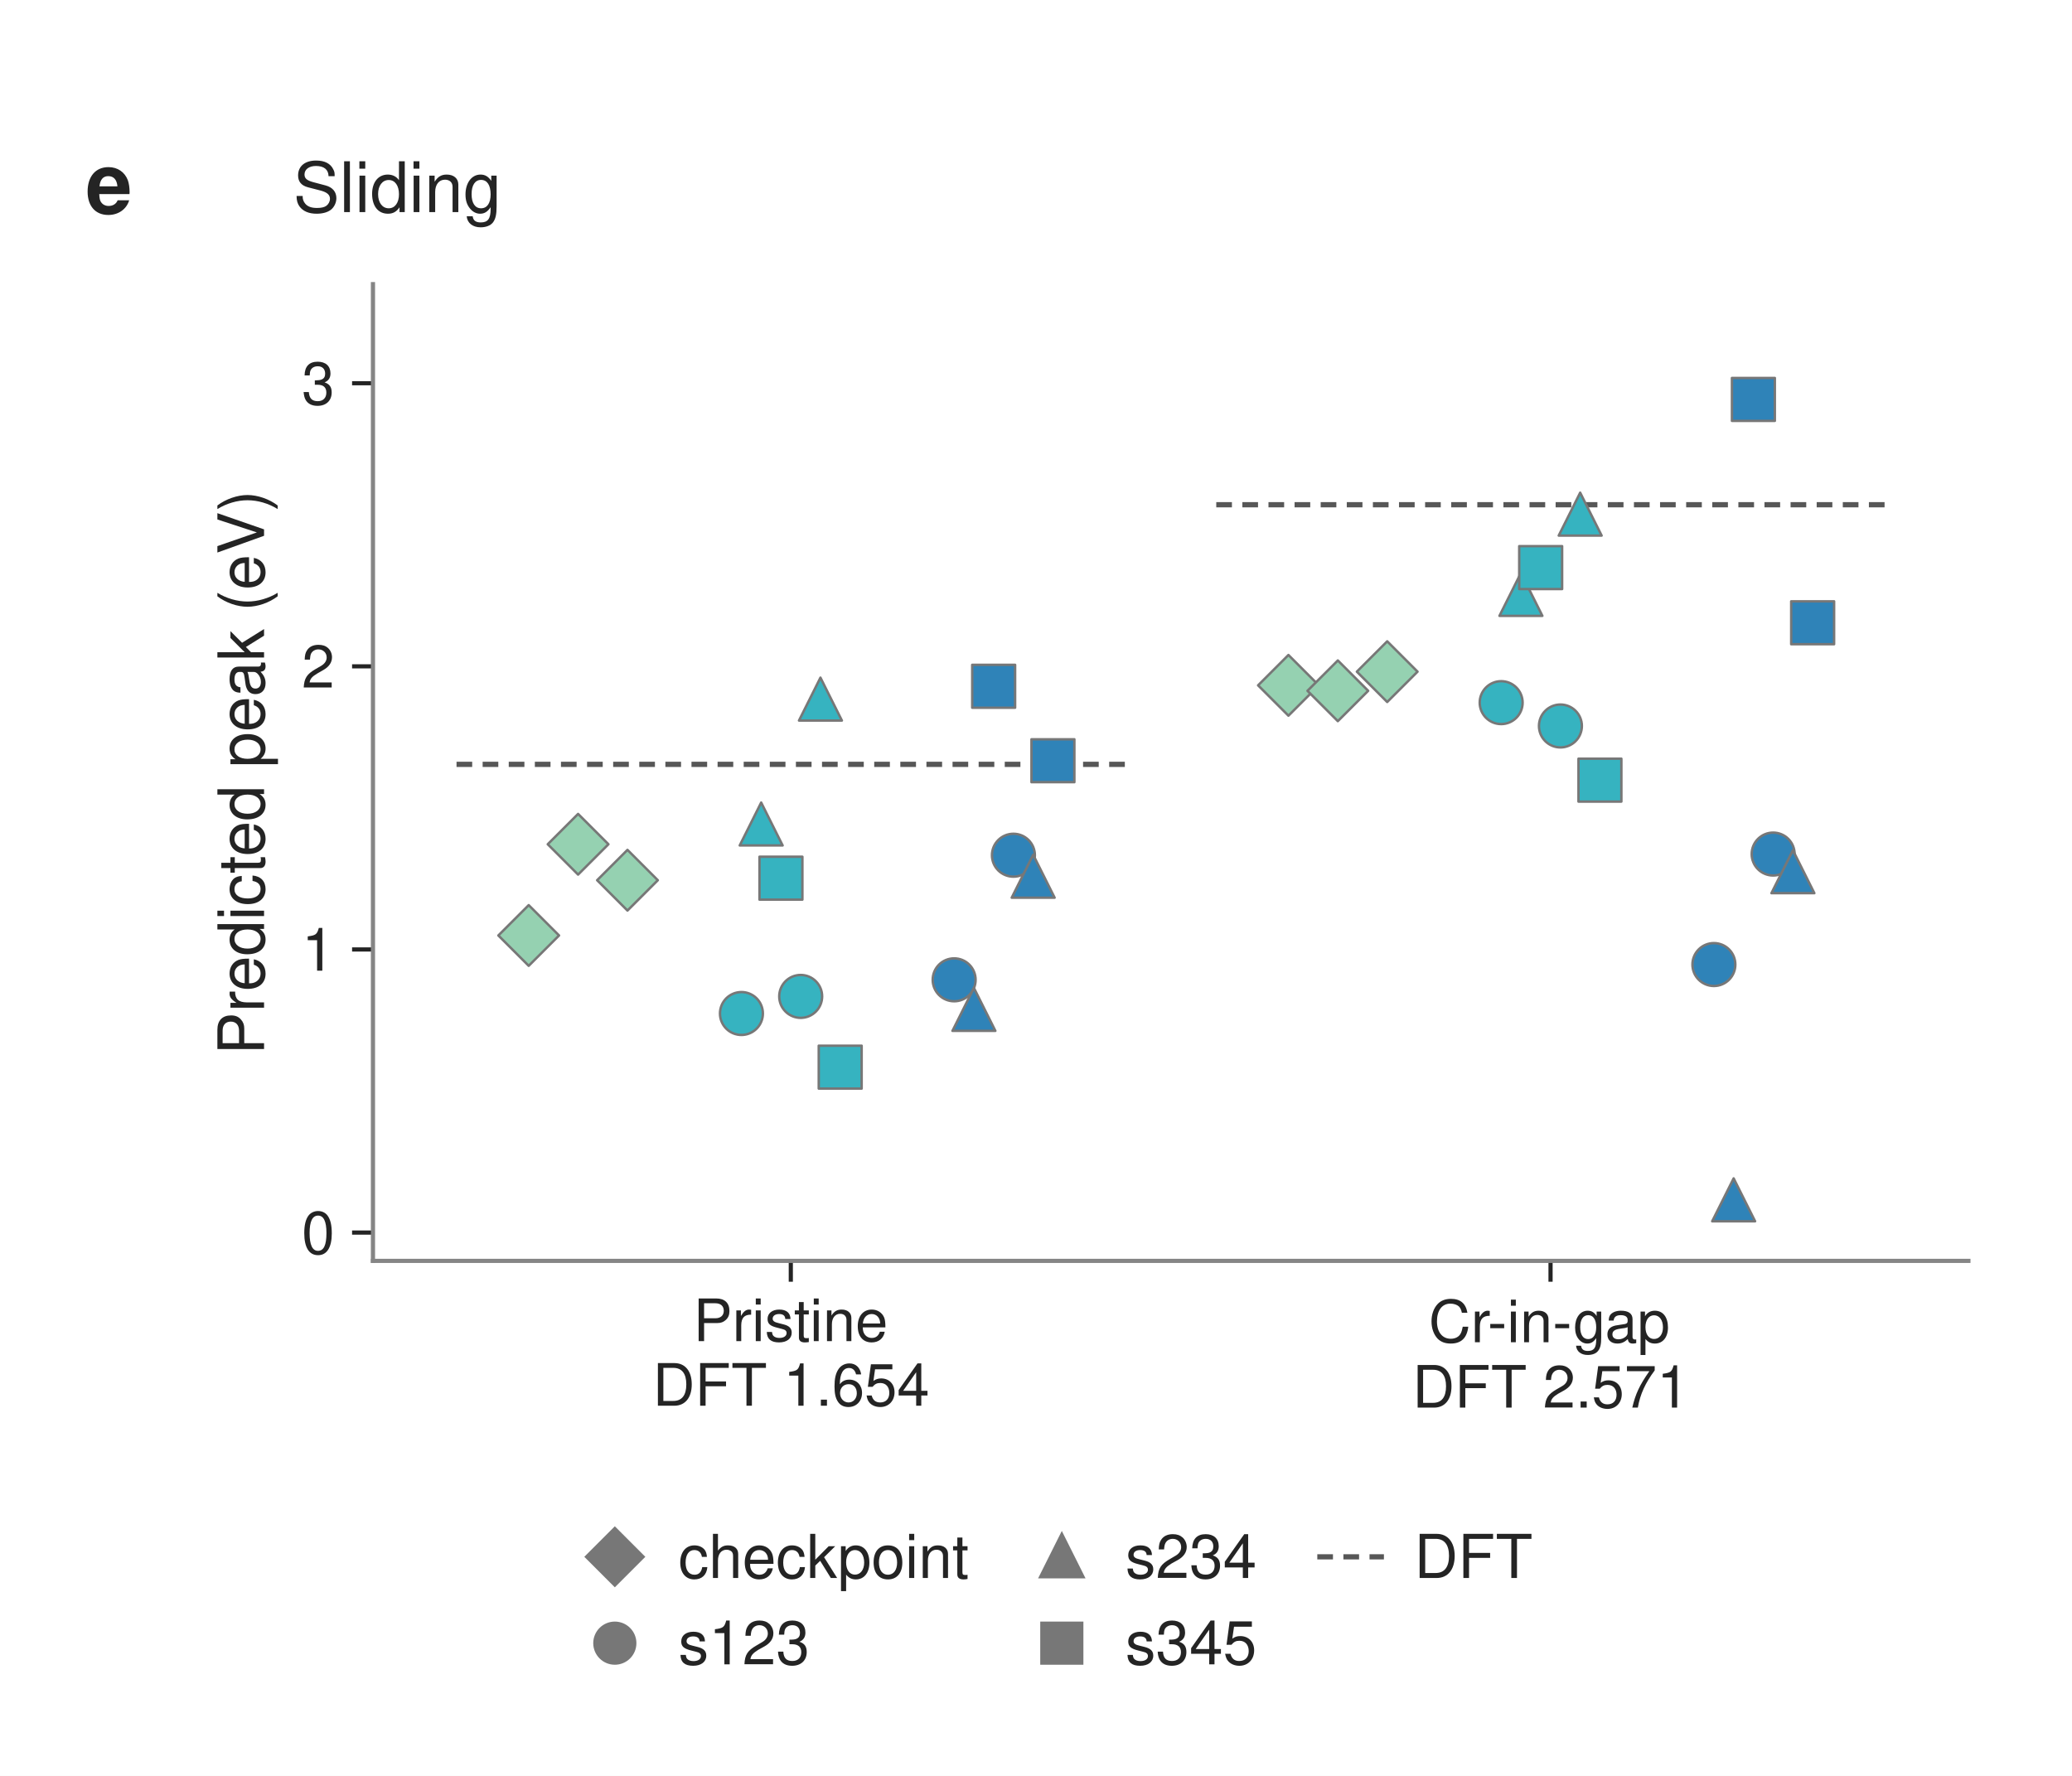
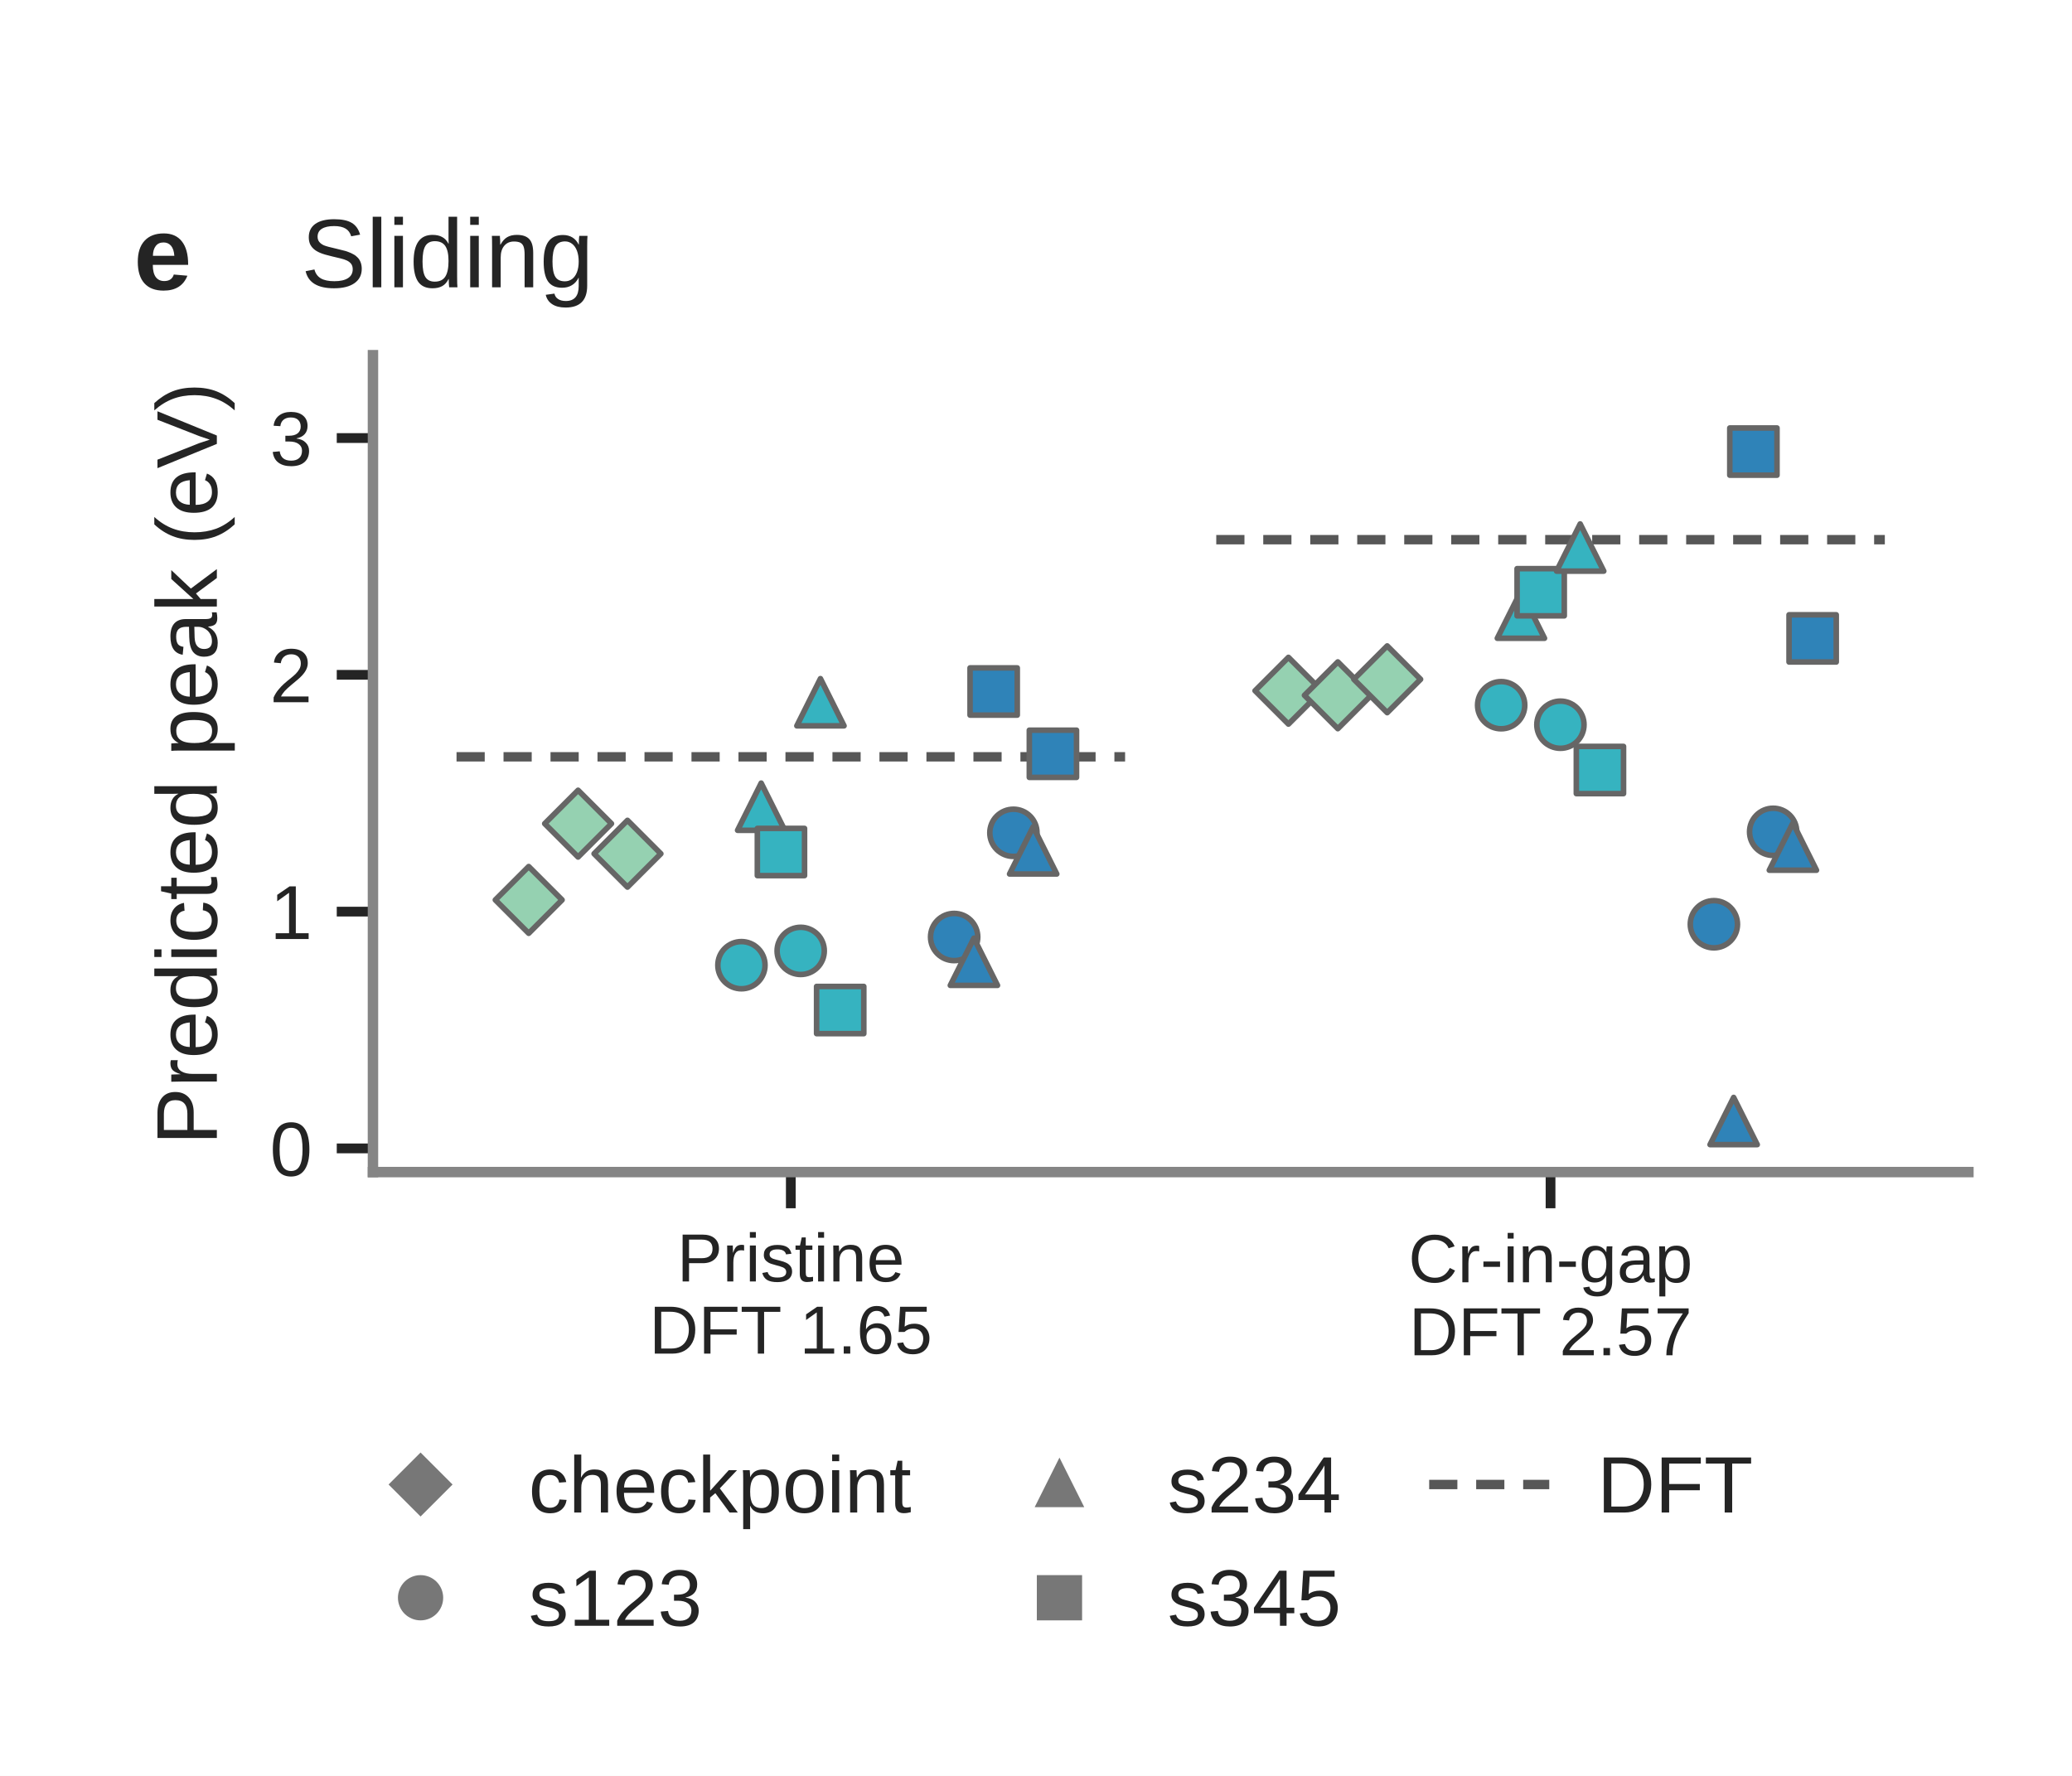
<svg xmlns="http://www.w3.org/2000/svg" xmlns:xlink="http://www.w3.org/1999/xlink" width="297.638pt" height="255.118pt" viewBox="0 0 297.638 255.118" version="1.1">
  <defs>
    <style type="text/css">*{stroke-linejoin: round; stroke-linecap: butt}</style>
  </defs>
  <g id="figure_1">
    <g id="patch_1">
      <path d="M 0 255.118  L 297.638 255.118  L 297.638 0  L 0 0  z " style="fill: #ffffff" />
    </g>
    <g id="axes_1">
      <g id="patch_2">
-         <path d="M 53.575 181.134  L 282.756 181.134  L 282.756 40.819  L 53.575 40.819  z " style="fill: #ffffff" />
+         <path d="M 53.575 168.378  L 282.756 168.378  L 282.756 51.024  L 53.575 51.024  z " style="fill: #ffffff" />
      </g>
      <g id="matplotlib.axis_1">
        <g id="xtick_1">
          <g id="line2d_1">
            <defs>
-               <path id="md41ca36356" d="M 0 0  L 0 3  " style="stroke: #242424; stroke-width: 0.6" />
+               <path id="m2cae47f222" d="M 0 0  L 0 5.2  " style="stroke: #242424; stroke-width: 1.4" />
            </defs>
            <g>
-               <use xlink:href="#md41ca36356" x="113.598" y="181.134" style="fill: #242424; stroke: #242424; stroke-width: 0.6" />
+               <use xlink:href="#m2cae47f222" x="113.598" y="168.378" style="fill: #242424; stroke: #242424; stroke-width: 1.4" />
            </g>
          </g>
          <g id="text_1">
-             <text style="fill: #242424; font: 8.4px 'Helvetica'" transform="translate(99.59405 192.6595)">Pristine</text>
-             <text style="fill: #242424; font: 8.4px 'Helvetica'" transform="translate(93.75867 201.9425)">DFT 1.654</text>
+             <text style="fill: #242424; font: 9.8px 'Arial'" transform="translate(97.25999 184.0926)">Pristine</text>
+             <text style="fill: #242424; font: 9.8px 'Arial'" transform="translate(93.26266 194.4579)">DFT 1.65</text>
          </g>
        </g>
        <g id="xtick_2">
          <g id="line2d_2">
            <g>
-               <use xlink:href="#md41ca36356" x="222.732" y="181.134" style="fill: #242424; stroke: #242424; stroke-width: 0.6" />
+               <use xlink:href="#m2cae47f222" x="222.732" y="168.378" style="fill: #242424; stroke: #242424; stroke-width: 1.4" />
            </g>
          </g>
          <g id="text_2">
-             <text style="fill: #242424; font: 8.4px 'Helvetica'" transform="translate(205.2281 192.8236)">Cr-in-gap</text>
-             <text style="fill: #242424; font: 8.4px 'Helvetica'" transform="translate(202.8925 202.2142)">DFT 2.571</text>
+             <text style="fill: #242424; font: 9.8px 'Arial'" transform="translate(202.3108 184.212)">Cr-in-gap</text>
+             <text style="fill: #242424; font: 9.8px 'Arial'" transform="translate(202.3965 194.6922)">DFT 2.57</text>
          </g>
        </g>
      </g>
      <g id="matplotlib.axis_2">
        <g id="ytick_1">
          <g id="line2d_3">
            <defs>
-               <path id="m71504fbf93" d="M 0 0  L -3 0  " style="stroke: #242424; stroke-width: 0.6" />
+               <path id="mdd673caa82" d="M 0 0  L -5.2 0  " style="stroke: #242424; stroke-width: 1.4" />
            </defs>
            <g>
-               <use xlink:href="#m71504fbf93" x="53.575" y="177.067" style="fill: #242424; stroke: #242424; stroke-width: 0.6" />
+               <use xlink:href="#mdd673caa82" x="53.575" y="164.976" style="fill: #242424; stroke: #242424; stroke-width: 1.4" />
            </g>
          </g>
          <g id="text_3">
-             <text style="fill: #242424; font: 8.5px 'Helvetica'; text-anchor: end" x="48.075" y="180.115" transform="rotate(-0 48.0748 180.1155)">0</text>
+             <text style="fill: #242424; font: 11px 'Arial'; text-anchor: end" x="44.875" y="168.913" transform="rotate(-0 44.8748 168.9132)">0</text>
          </g>
        </g>
        <g id="ytick_2">
          <g id="line2d_4">
            <g>
-               <use xlink:href="#m71504fbf93" x="53.575" y="136.396" style="fill: #242424; stroke: #242424; stroke-width: 0.6" />
+               <use xlink:href="#mdd673caa82" x="53.575" y="130.961" style="fill: #242424; stroke: #242424; stroke-width: 1.4" />
            </g>
          </g>
          <g id="text_4">
-             <text style="fill: #242424; font: 8.5px 'Helvetica'; text-anchor: end" x="48.075" y="139.444" transform="rotate(-0 48.0748 139.4445)">1</text>
+             <text style="fill: #242424; font: 11px 'Arial'; text-anchor: end" x="44.875" y="134.897" transform="rotate(-0 44.8748 134.8974)">1</text>
          </g>
        </g>
        <g id="ytick_3">
          <g id="line2d_5">
            <g>
-               <use xlink:href="#m71504fbf93" x="53.575" y="95.725" style="fill: #242424; stroke: #242424; stroke-width: 0.6" />
+               <use xlink:href="#mdd673caa82" x="53.575" y="96.945" style="fill: #242424; stroke: #242424; stroke-width: 1.4" />
            </g>
          </g>
          <g id="text_5">
-             <text style="fill: #242424; font: 8.5px 'Helvetica'; text-anchor: end" x="48.075" y="98.773" transform="rotate(-0 48.0748 98.77346)">2</text>
+             <text style="fill: #242424; font: 11px 'Arial'; text-anchor: end" x="44.875" y="100.882" transform="rotate(-0 44.8748 100.8817)">2</text>
          </g>
        </g>
        <g id="ytick_4">
          <g id="line2d_6">
            <g>
-               <use xlink:href="#m71504fbf93" x="53.575" y="55.054" style="fill: #242424; stroke: #242424; stroke-width: 0.6" />
+               <use xlink:href="#mdd673caa82" x="53.575" y="62.929" style="fill: #242424; stroke: #242424; stroke-width: 1.4" />
            </g>
          </g>
          <g id="text_6">
-             <text style="fill: #242424; font: 8.5px 'Helvetica'; text-anchor: end" x="48.075" y="58.102" transform="rotate(-0 48.0748 58.10246)">3</text>
+             <text style="fill: #242424; font: 11px 'Arial'; text-anchor: end" x="44.875" y="66.866" transform="rotate(-0 44.8748 66.86593)">3</text>
          </g>
        </g>
        <g id="text_7">
-           <text style="fill: #242424; font: 9.2px 'Helvetica'; text-anchor: middle" x="37.93" y="110.976" transform="rotate(-90 37.93038 110.9764)">Predicted peak (eV)</text>
+           <text style="fill: #242424; font: 12.4px 'Arial'; text-anchor: middle" x="31.148" y="109.701" transform="rotate(-90 31.14796 109.7008)">Predicted peak (eV)</text>
        </g>
      </g>
      <g id="line2d_7">
-         <path d="M 65.58 109.804  L 161.617 109.804  " clip-path="url(#p716c515383)" style="fill: none; stroke-dasharray: 2.25,1.5; stroke-dashoffset: 0; stroke: #575757; stroke-width: 0.75" />
+         <path d="M 65.58 108.72  L 161.617 108.72  " clip-path="url(#p97555e9d93)" style="fill: none; stroke-dasharray: 4.05,2.7; stroke-dashoffset: 0; stroke: #575757; stroke-width: 1.35" />
      </g>
      <g id="line2d_8">
-         <path d="M 174.713 72.509  L 270.751 72.509  " clip-path="url(#p716c515383)" style="fill: none; stroke-dasharray: 2.25,1.5; stroke-dashoffset: 0; stroke: #575757; stroke-width: 0.75" />
+         <path d="M 174.713 77.528  L 270.751 77.528  " clip-path="url(#p97555e9d93)" style="fill: none; stroke-dasharray: 4.05,2.7; stroke-dashoffset: 0; stroke: #575757; stroke-width: 1.35" />
      </g>
      <g id="patch_3">
-         <path d="M 53.575 181.134  L 53.575 40.819  " style="fill: none; stroke: #858585; stroke-width: 0.6; stroke-linejoin: miter; stroke-linecap: square" />
+         <path d="M 53.575 168.378  L 53.575 51.024  " style="fill: none; stroke: #858585; stroke-width: 1.5; stroke-linejoin: miter; stroke-linecap: square" />
      </g>
      <g id="patch_4">
-         <path d="M 53.575 181.134  L 282.756 181.134  " style="fill: none; stroke: #858585; stroke-width: 0.6; stroke-linejoin: miter; stroke-linecap: square" />
+         <path d="M 53.575 168.378  L 282.756 168.378  " style="fill: none; stroke: #858585; stroke-width: 1.5; stroke-linejoin: miter; stroke-linecap: square" />
      </g>
      <g id="text_8">
-         <text style="fill: #242424; font: 700 12px 'Helvetica'; text-anchor: start" x="12.322" y="30.6" transform="rotate(-0 12.32221 30.60033)">e</text>
+         <text style="fill: #242424; font: 700 15px 'Arial'; text-anchor: start" x="19.198" y="41.609" transform="rotate(-0 19.19764 41.60898)">e</text>
      </g>
      <g id="text_9">
-         <text style="fill: #242424; font: 10px 'Helvetica'; text-anchor: start" x="42.116" y="30.468" transform="rotate(-0 42.11575 30.46813)">Sliding</text>
+         <text style="fill: #242424; font: 14px 'Arial'; text-anchor: start" x="43.262" y="41.271" transform="rotate(-0 43.26165 41.27051)">Sliding</text>
      </g>
      <g id="PathCollection_1">
        <defs>
-           <path id="md15df1720f" d="M -0 4.359  L 4.359 0  L 0 -4.359  L -4.359 -0  z " style="stroke: #777777; stroke-width: 0.35" />
-         </defs>
-         <g>
-           <use xlink:href="#md15df1720f" x="75.947" y="134.387" style="fill: #95d1b1; stroke: #777777; stroke-width: 0.35" />
+           <path id="m6e00627e28" d="M -0 4.796  L 4.796 0  L 0 -4.796  L -4.796 -0  z " style="stroke: #666666; stroke-width: 0.8" />
+         </defs>
+         <g>
+           <use xlink:href="#m6e00627e28" x="75.947" y="129.28" style="fill: #95d1b1; stroke: #666666; stroke-width: 0.8" />
        </g>
      </g>
      <g id="PathCollection_2">
        <g>
-           <use xlink:href="#md15df1720f" x="83.041" y="121.284" style="fill: #95d1b1; stroke: #777777; stroke-width: 0.35" />
+           <use xlink:href="#m6e00627e28" x="83.041" y="118.321" style="fill: #95d1b1; stroke: #666666; stroke-width: 0.8" />
        </g>
      </g>
      <g id="PathCollection_3">
        <g>
-           <use xlink:href="#md15df1720f" x="90.135" y="126.45" style="fill: #95d1b1; stroke: #777777; stroke-width: 0.35" />
+           <use xlink:href="#m6e00627e28" x="90.135" y="122.642" style="fill: #95d1b1; stroke: #666666; stroke-width: 0.8" />
        </g>
      </g>
      <g id="PathCollection_4">
        <defs>
-           <path id="m7b1d25d944" d="M 0 3.082  C 0.817 3.082 1.601 2.757 2.179 2.179  C 2.757 1.601 3.082 0.817 3.082 0  C 3.082 -0.817 2.757 -1.601 2.179 -2.179  C 1.601 -2.757 0.817 -3.082 0 -3.082  C -0.817 -3.082 -1.601 -2.757 -2.179 -2.179  C -2.757 -1.601 -3.082 -0.817 -3.082 0  C -3.082 0.817 -2.757 1.601 -2.179 2.179  C -1.601 2.757 -0.817 3.082 0 3.082  z " style="stroke: #777777; stroke-width: 0.35" />
-         </defs>
-         <g>
-           <use xlink:href="#m7b1d25d944" x="106.505" y="145.597" style="fill: #36b3c0; stroke: #777777; stroke-width: 0.35" />
+           <path id="m674aa6b2c8" d="M 0 3.391  C 0.899 3.391 1.762 3.034 2.398 2.398  C 3.034 1.762 3.391 0.899 3.391 0  C 3.391 -0.899 3.034 -1.762 2.398 -2.398  C 1.762 -3.034 0.899 -3.391 0 -3.391  C -0.899 -3.391 -1.762 -3.034 -2.398 -2.398  C -3.034 -1.762 -3.391 -0.899 -3.391 0  C -3.391 0.899 -3.034 1.762 -2.398 2.398  C -1.762 3.034 -0.899 3.391 0 3.391  z " style="stroke: #666666; stroke-width: 0.8" />
+         </defs>
+         <g>
+           <use xlink:href="#m674aa6b2c8" x="106.505" y="138.656" style="fill: #36b3c0; stroke: #666666; stroke-width: 0.8" />
        </g>
      </g>
      <g id="PathCollection_5">
        <defs>
-           <path id="m828675260b" d="M 0 -3.082  L -3.082 3.082  L 3.082 3.082  z " style="stroke: #777777; stroke-width: 0.35" />
-         </defs>
-         <g>
-           <use xlink:href="#m828675260b" x="109.342" y="118.374" style="fill: #36b3c0; stroke: #777777; stroke-width: 0.35" />
+           <path id="mac164a049f" d="M 0 -3.391  L -3.391 3.391  L 3.391 3.391  z " style="stroke: #666666; stroke-width: 0.8" />
+         </defs>
+         <g>
+           <use xlink:href="#mac164a049f" x="109.342" y="115.888" style="fill: #36b3c0; stroke: #666666; stroke-width: 0.8" />
        </g>
      </g>
      <g id="PathCollection_6">
        <defs>
-           <path id="m3b79dcbb8c" d="M -3.082 3.082  L 3.082 3.082  L 3.082 -3.082  L -3.082 -3.082  z " style="stroke: #777777; stroke-width: 0.35" />
-         </defs>
-         <g>
-           <use xlink:href="#m3b79dcbb8c" x="112.18" y="126.157" style="fill: #36b3c0; stroke: #777777; stroke-width: 0.35" />
+           <path id="m5f9d4aa6f6" d="M -3.391 3.391  L 3.391 3.391  L 3.391 -3.391  L -3.391 -3.391  z " style="stroke: #666666; stroke-width: 0.8" />
+         </defs>
+         <g>
+           <use xlink:href="#m5f9d4aa6f6" x="112.18" y="122.397" style="fill: #36b3c0; stroke: #666666; stroke-width: 0.8" />
        </g>
      </g>
      <g id="PathCollection_7">
        <g>
-           <use xlink:href="#m7b1d25d944" x="115.017" y="143.141" style="fill: #36b3c0; stroke: #777777; stroke-width: 0.35" />
+           <use xlink:href="#m674aa6b2c8" x="115.017" y="136.602" style="fill: #36b3c0; stroke: #666666; stroke-width: 0.8" />
        </g>
      </g>
      <g id="PathCollection_8">
        <g>
-           <use xlink:href="#m828675260b" x="117.855" y="100.43" style="fill: #36b3c0; stroke: #777777; stroke-width: 0.35" />
+           <use xlink:href="#mac164a049f" x="117.855" y="100.88" style="fill: #36b3c0; stroke: #666666; stroke-width: 0.8" />
        </g>
      </g>
      <g id="PathCollection_9">
        <g>
-           <use xlink:href="#m3b79dcbb8c" x="120.692" y="153.302" style="fill: #36b3c0; stroke: #777777; stroke-width: 0.35" />
+           <use xlink:href="#m5f9d4aa6f6" x="120.692" y="145.1" style="fill: #36b3c0; stroke: #666666; stroke-width: 0.8" />
        </g>
      </g>
      <g id="PathCollection_10">
        <defs>
-           <path id="m6f5d48bd87" d="M 0 3.082  C 0.817 3.082 1.601 2.757 2.179 2.179  C 2.757 1.601 3.082 0.817 3.082 0  C 3.082 -0.817 2.757 -1.601 2.179 -2.179  C 1.601 -2.757 0.817 -3.082 0 -3.082  C -0.817 -3.082 -1.601 -2.757 -2.179 -2.179  C -2.757 -1.601 -3.082 -0.817 -3.082 0  C -3.082 0.817 -2.757 1.601 -2.179 2.179  C -1.601 2.757 -0.817 3.082 0 3.082  z " style="stroke: #777777; stroke-width: 0.35" />
-         </defs>
-         <g>
-           <use xlink:href="#m6f5d48bd87" x="137.062" y="140.758" style="fill: #2f83b8; stroke: #777777; stroke-width: 0.35" />
+           <path id="m9a7f1a7506" d="M 0 3.391  C 0.899 3.391 1.762 3.034 2.398 2.398  C 3.034 1.762 3.391 0.899 3.391 0  C 3.391 -0.899 3.034 -1.762 2.398 -2.398  C 1.762 -3.034 0.899 -3.391 0 -3.391  C -0.899 -3.391 -1.762 -3.034 -2.398 -2.398  C -3.034 -1.762 -3.391 -0.899 -3.391 0  C -3.391 0.899 -3.034 1.762 -2.398 2.398  C -1.762 3.034 -0.899 3.391 0 3.391  z " style="stroke: #666666; stroke-width: 0.8" />
+         </defs>
+         <g>
+           <use xlink:href="#m9a7f1a7506" x="137.062" y="134.609" style="fill: #2f83b8; stroke: #666666; stroke-width: 0.8" />
        </g>
      </g>
      <g id="PathCollection_11">
        <defs>
-           <path id="m1a4ca4954e" d="M 0 -3.082  L -3.082 3.082  L 3.082 3.082  z " style="stroke: #777777; stroke-width: 0.35" />
-         </defs>
-         <g>
-           <use xlink:href="#m1a4ca4954e" x="139.9" y="145.01" style="fill: #2f83b8; stroke: #777777; stroke-width: 0.35" />
+           <path id="md5dcedd1a6" d="M 0 -3.391  L -3.391 3.391  L 3.391 3.391  z " style="stroke: #666666; stroke-width: 0.8" />
+         </defs>
+         <g>
+           <use xlink:href="#md5dcedd1a6" x="139.9" y="138.165" style="fill: #2f83b8; stroke: #666666; stroke-width: 0.8" />
        </g>
      </g>
      <g id="PathCollection_12">
        <defs>
-           <path id="mfbe009973e" d="M -3.082 3.082  L 3.082 3.082  L 3.082 -3.082  L -3.082 -3.082  z " style="stroke: #777777; stroke-width: 0.35" />
-         </defs>
-         <g>
-           <use xlink:href="#mfbe009973e" x="142.737" y="98.588" style="fill: #2f83b8; stroke: #777777; stroke-width: 0.35" />
+           <path id="m07b260159a" d="M -3.391 3.391  L 3.391 3.391  L 3.391 -3.391  L -3.391 -3.391  z " style="stroke: #666666; stroke-width: 0.8" />
+         </defs>
+         <g>
+           <use xlink:href="#m07b260159a" x="142.737" y="99.339" style="fill: #2f83b8; stroke: #666666; stroke-width: 0.8" />
        </g>
      </g>
      <g id="PathCollection_13">
        <g>
-           <use xlink:href="#m6f5d48bd87" x="145.575" y="122.859" style="fill: #2f83b8; stroke: #777777; stroke-width: 0.35" />
+           <use xlink:href="#m9a7f1a7506" x="145.575" y="119.639" style="fill: #2f83b8; stroke: #666666; stroke-width: 0.8" />
        </g>
      </g>
      <g id="PathCollection_14">
        <g>
-           <use xlink:href="#m1a4ca4954e" x="148.412" y="125.879" style="fill: #2f83b8; stroke: #777777; stroke-width: 0.35" />
+           <use xlink:href="#md5dcedd1a6" x="148.412" y="122.165" style="fill: #2f83b8; stroke: #666666; stroke-width: 0.8" />
        </g>
      </g>
      <g id="PathCollection_15">
        <g>
-           <use xlink:href="#mfbe009973e" x="151.25" y="109.285" style="fill: #2f83b8; stroke: #777777; stroke-width: 0.35" />
+           <use xlink:href="#m07b260159a" x="151.25" y="108.287" style="fill: #2f83b8; stroke: #666666; stroke-width: 0.8" />
        </g>
      </g>
      <g id="PathCollection_16">
        <g>
-           <use xlink:href="#md15df1720f" x="185.081" y="98.454" style="fill: #95d1b1; stroke: #777777; stroke-width: 0.35" />
+           <use xlink:href="#m6e00627e28" x="185.081" y="99.228" style="fill: #95d1b1; stroke: #666666; stroke-width: 0.8" />
        </g>
      </g>
      <g id="PathCollection_17">
        <g>
-           <use xlink:href="#md15df1720f" x="192.175" y="99.239" style="fill: #95d1b1; stroke: #777777; stroke-width: 0.35" />
+           <use xlink:href="#m6e00627e28" x="192.175" y="99.884" style="fill: #95d1b1; stroke: #666666; stroke-width: 0.8" />
        </g>
      </g>
      <g id="PathCollection_18">
        <g>
-           <use xlink:href="#md15df1720f" x="199.269" y="96.49" style="fill: #95d1b1; stroke: #777777; stroke-width: 0.35" />
+           <use xlink:href="#m6e00627e28" x="199.269" y="97.585" style="fill: #95d1b1; stroke: #666666; stroke-width: 0.8" />
        </g>
      </g>
      <g id="PathCollection_19">
        <g>
-           <use xlink:href="#m7b1d25d944" x="215.639" y="100.939" style="fill: #36b3c0; stroke: #777777; stroke-width: 0.35" />
+           <use xlink:href="#m674aa6b2c8" x="215.639" y="101.306" style="fill: #36b3c0; stroke: #666666; stroke-width: 0.8" />
        </g>
      </g>
      <g id="PathCollection_20">
        <g>
-           <use xlink:href="#m828675260b" x="218.476" y="85.389" style="fill: #36b3c0; stroke: #777777; stroke-width: 0.35" />
+           <use xlink:href="#mac164a049f" x="218.476" y="88.301" style="fill: #36b3c0; stroke: #666666; stroke-width: 0.8" />
        </g>
      </g>
      <g id="PathCollection_21">
        <g>
-           <use xlink:href="#m3b79dcbb8c" x="221.314" y="81.54" style="fill: #36b3c0; stroke: #777777; stroke-width: 0.35" />
+           <use xlink:href="#m5f9d4aa6f6" x="221.314" y="85.081" style="fill: #36b3c0; stroke: #666666; stroke-width: 0.8" />
        </g>
      </g>
      <g id="PathCollection_22">
        <g>
-           <use xlink:href="#m7b1d25d944" x="224.151" y="104.292" style="fill: #36b3c0; stroke: #777777; stroke-width: 0.35" />
+           <use xlink:href="#m674aa6b2c8" x="224.151" y="104.11" style="fill: #36b3c0; stroke: #666666; stroke-width: 0.8" />
        </g>
      </g>
      <g id="PathCollection_23">
        <g>
-           <use xlink:href="#m828675260b" x="226.989" y="73.858" style="fill: #36b3c0; stroke: #777777; stroke-width: 0.35" />
+           <use xlink:href="#mac164a049f" x="226.989" y="78.656" style="fill: #36b3c0; stroke: #666666; stroke-width: 0.8" />
        </g>
      </g>
      <g id="PathCollection_24">
        <g>
-           <use xlink:href="#m3b79dcbb8c" x="229.826" y="112.073" style="fill: #36b3c0; stroke: #777777; stroke-width: 0.35" />
+           <use xlink:href="#m5f9d4aa6f6" x="229.826" y="110.618" style="fill: #36b3c0; stroke: #666666; stroke-width: 0.8" />
        </g>
      </g>
      <g id="PathCollection_25">
        <g>
-           <use xlink:href="#m6f5d48bd87" x="246.196" y="138.564" style="fill: #2f83b8; stroke: #777777; stroke-width: 0.35" />
+           <use xlink:href="#m9a7f1a7506" x="246.196" y="132.774" style="fill: #2f83b8; stroke: #666666; stroke-width: 0.8" />
        </g>
      </g>
      <g id="PathCollection_26">
        <g>
-           <use xlink:href="#m1a4ca4954e" x="249.034" y="172.364" style="fill: #2f83b8; stroke: #777777; stroke-width: 0.35" />
+           <use xlink:href="#md5dcedd1a6" x="249.034" y="161.043" style="fill: #2f83b8; stroke: #666666; stroke-width: 0.8" />
        </g>
      </g>
      <g id="PathCollection_27">
        <g>
-           <use xlink:href="#mfbe009973e" x="251.871" y="57.379" style="fill: #2f83b8; stroke: #777777; stroke-width: 0.35" />
+           <use xlink:href="#m07b260159a" x="251.871" y="64.874" style="fill: #2f83b8; stroke: #666666; stroke-width: 0.8" />
        </g>
      </g>
      <g id="PathCollection_28">
        <g>
-           <use xlink:href="#m6f5d48bd87" x="254.709" y="122.692" style="fill: #2f83b8; stroke: #777777; stroke-width: 0.35" />
+           <use xlink:href="#m9a7f1a7506" x="254.709" y="119.499" style="fill: #2f83b8; stroke: #666666; stroke-width: 0.8" />
        </g>
      </g>
      <g id="PathCollection_29">
        <g>
-           <use xlink:href="#m1a4ca4954e" x="257.546" y="125.229" style="fill: #2f83b8; stroke: #777777; stroke-width: 0.35" />
+           <use xlink:href="#md5dcedd1a6" x="257.546" y="121.621" style="fill: #2f83b8; stroke: #666666; stroke-width: 0.8" />
        </g>
      </g>
      <g id="PathCollection_30">
        <g>
-           <use xlink:href="#mfbe009973e" x="260.383" y="89.465" style="fill: #2f83b8; stroke: #777777; stroke-width: 0.35" />
+           <use xlink:href="#m07b260159a" x="260.383" y="91.71" style="fill: #2f83b8; stroke: #666666; stroke-width: 0.8" />
        </g>
      </g>
    </g>
    <g id="legend_1">
      <g id="line2d_9">
        <defs>
-           <path id="m93bda394ac" d="M -0 3.677  L 3.677 0  L 0 -3.677  L -3.677 -0  z " style="stroke: #777777; stroke-linejoin: miter" />
-         </defs>
-         <g>
-           <use xlink:href="#m93bda394ac" x="88.318" y="223.647" style="fill: #777777; stroke: #777777; stroke-linejoin: miter" />
+           <path id="m9ae5f55084" d="M -0 3.889  L 3.889 0  L 0 -3.889  L -3.889 -0  z " style="stroke: #777777; stroke-linejoin: miter" />
+         </defs>
+         <g>
+           <use xlink:href="#m9ae5f55084" x="60.413" y="213.261" style="fill: #777777; stroke: #777777; stroke-linejoin: miter" />
        </g>
      </g>
      <g id="text_10">
-         <text style="fill: #242424; font: 8.7px 'Helvetica'; text-anchor: start" x="97.453" y="226.692" transform="rotate(-0 97.4529 226.6925)">checkpoint</text>
+         <text style="fill: #242424; font: 11.5px 'Arial'; text-anchor: start" x="75.938" y="217.286" transform="rotate(-0 75.9384 217.2862)">checkpoint</text>
      </g>
      <g id="line2d_10">
        <defs>
-           <path id="mc043709156" d="M 0 2.6  C 0.69 2.6 1.351 2.326 1.838 1.838  C 2.326 1.351 2.6 0.69 2.6 0  C 2.6 -0.69 2.326 -1.351 1.838 -1.838  C 1.351 -2.326 0.69 -2.6 0 -2.6  C -0.69 -2.6 -1.351 -2.326 -1.838 -1.838  C -2.326 -1.351 -2.6 -0.69 -2.6 0  C -2.6 0.69 -2.326 1.351 -1.838 1.838  C -1.351 2.326 -0.69 2.6 0 2.6  z " style="stroke: #777777" />
-         </defs>
-         <g>
-           <use xlink:href="#mc043709156" x="88.318" y="236.052" style="fill: #777777; stroke: #777777" />
+           <path id="mdcc558c479" d="M 0 2.75  C 0.729 2.75 1.429 2.46 1.945 1.945  C 2.46 1.429 2.75 0.729 2.75 0  C 2.75 -0.729 2.46 -1.429 1.945 -1.945  C 1.429 -2.46 0.729 -2.75 0 -2.75  C -0.729 -2.75 -1.429 -2.46 -1.945 -1.945  C -2.46 -1.429 -2.75 -0.729 -2.75 0  C -2.75 0.729 -2.46 1.429 -1.945 1.945  C -1.429 2.46 -0.729 2.75 0 2.75  z " style="stroke: #777777" />
+         </defs>
+         <g>
+           <use xlink:href="#mdcc558c479" x="60.413" y="229.528" style="fill: #777777; stroke: #777777" />
        </g>
      </g>
      <g id="text_11">
-         <text style="fill: #242424; font: 8.7px 'Helvetica'; text-anchor: start" x="97.453" y="239.097" transform="rotate(-0 97.4529 239.0968)">s123</text>
+         <text style="fill: #242424; font: 11.5px 'Arial'; text-anchor: start" x="75.938" y="233.553" transform="rotate(-0 75.9384 233.5534)">s123</text>
      </g>
      <g id="line2d_11">
        <defs>
-           <path id="m84907ce436" d="M 0 -2.6  L -2.6 2.6  L 2.6 2.6  z " style="stroke: #777777; stroke-linejoin: miter" />
-         </defs>
-         <g>
-           <use xlink:href="#m84907ce436" x="152.528" y="223.647" style="fill: #777777; stroke: #777777; stroke-linejoin: miter" />
+           <path id="m37b6999e59" d="M 0 -2.75  L -2.75 2.75  L 2.75 2.75  z " style="stroke: #777777; stroke-linejoin: miter" />
+         </defs>
+         <g>
+           <use xlink:href="#m37b6999e59" x="152.189" y="213.261" style="fill: #777777; stroke: #777777; stroke-linejoin: miter" />
        </g>
      </g>
      <g id="text_12">
-         <text style="fill: #242424; font: 8.7px 'Helvetica'; text-anchor: start" x="161.663" y="226.692" transform="rotate(-0 161.663 226.6925)">s234</text>
+         <text style="fill: #242424; font: 11.5px 'Arial'; text-anchor: start" x="167.714" y="217.286" transform="rotate(-0 167.7138 217.2862)">s234</text>
      </g>
      <g id="line2d_12">
        <defs>
-           <path id="m46c4d7b996" d="M -2.6 2.6  L 2.6 2.6  L 2.6 -2.6  L -2.6 -2.6  z " style="stroke: #777777; stroke-linejoin: miter" />
-         </defs>
-         <g>
-           <use xlink:href="#m46c4d7b996" x="152.528" y="236.052" style="fill: #777777; stroke: #777777; stroke-linejoin: miter" />
+           <path id="m21eed33f1a" d="M -2.75 2.75  L 2.75 2.75  L 2.75 -2.75  L -2.75 -2.75  z " style="stroke: #777777; stroke-linejoin: miter" />
+         </defs>
+         <g>
+           <use xlink:href="#m21eed33f1a" x="152.189" y="229.528" style="fill: #777777; stroke: #777777; stroke-linejoin: miter" />
        </g>
      </g>
      <g id="text_13">
-         <text style="fill: #242424; font: 8.7px 'Helvetica'; text-anchor: start" x="161.663" y="239.097" transform="rotate(-0 161.663 239.0968)">s345</text>
+         <text style="fill: #242424; font: 11.5px 'Arial'; text-anchor: start" x="167.714" y="233.553" transform="rotate(-0 167.7138 233.5534)">s345</text>
      </g>
      <g id="line2d_13">
-         <path d="M 189.227 223.647  L 194.012 223.647  L 198.797 223.647  " style="fill: none; stroke-dasharray: 2.25,1.5; stroke-dashoffset: 0; stroke: #575757; stroke-width: 0.75" />
+         <path d="M 205.299 213.261  L 213.924 213.261  L 222.549 213.261  " style="fill: none; stroke-dasharray: 4.05,2.7; stroke-dashoffset: 0; stroke: #575757; stroke-width: 1.35" />
      </g>
      <g id="text_14">
-         <text style="fill: #242424; font: 8.7px 'Helvetica'; text-anchor: start" x="203.147" y="226.692" transform="rotate(-0 203.147 226.6925)">DFT</text>
+         <text style="fill: #242424; font: 11.5px 'Arial'; text-anchor: start" x="229.449" y="217.286" transform="rotate(-0 229.449 217.2862)">DFT</text>
      </g>
    </g>
  </g>
  <defs>
-     <clipPath id="p716c515383">
-       <rect x="53.575" y="40.819" width="229.181" height="140.315" />
+     <clipPath id="p97555e9d93">
+       <rect x="53.575" y="51.024" width="229.181" height="117.354" />
    </clipPath>
  </defs>
</svg>
